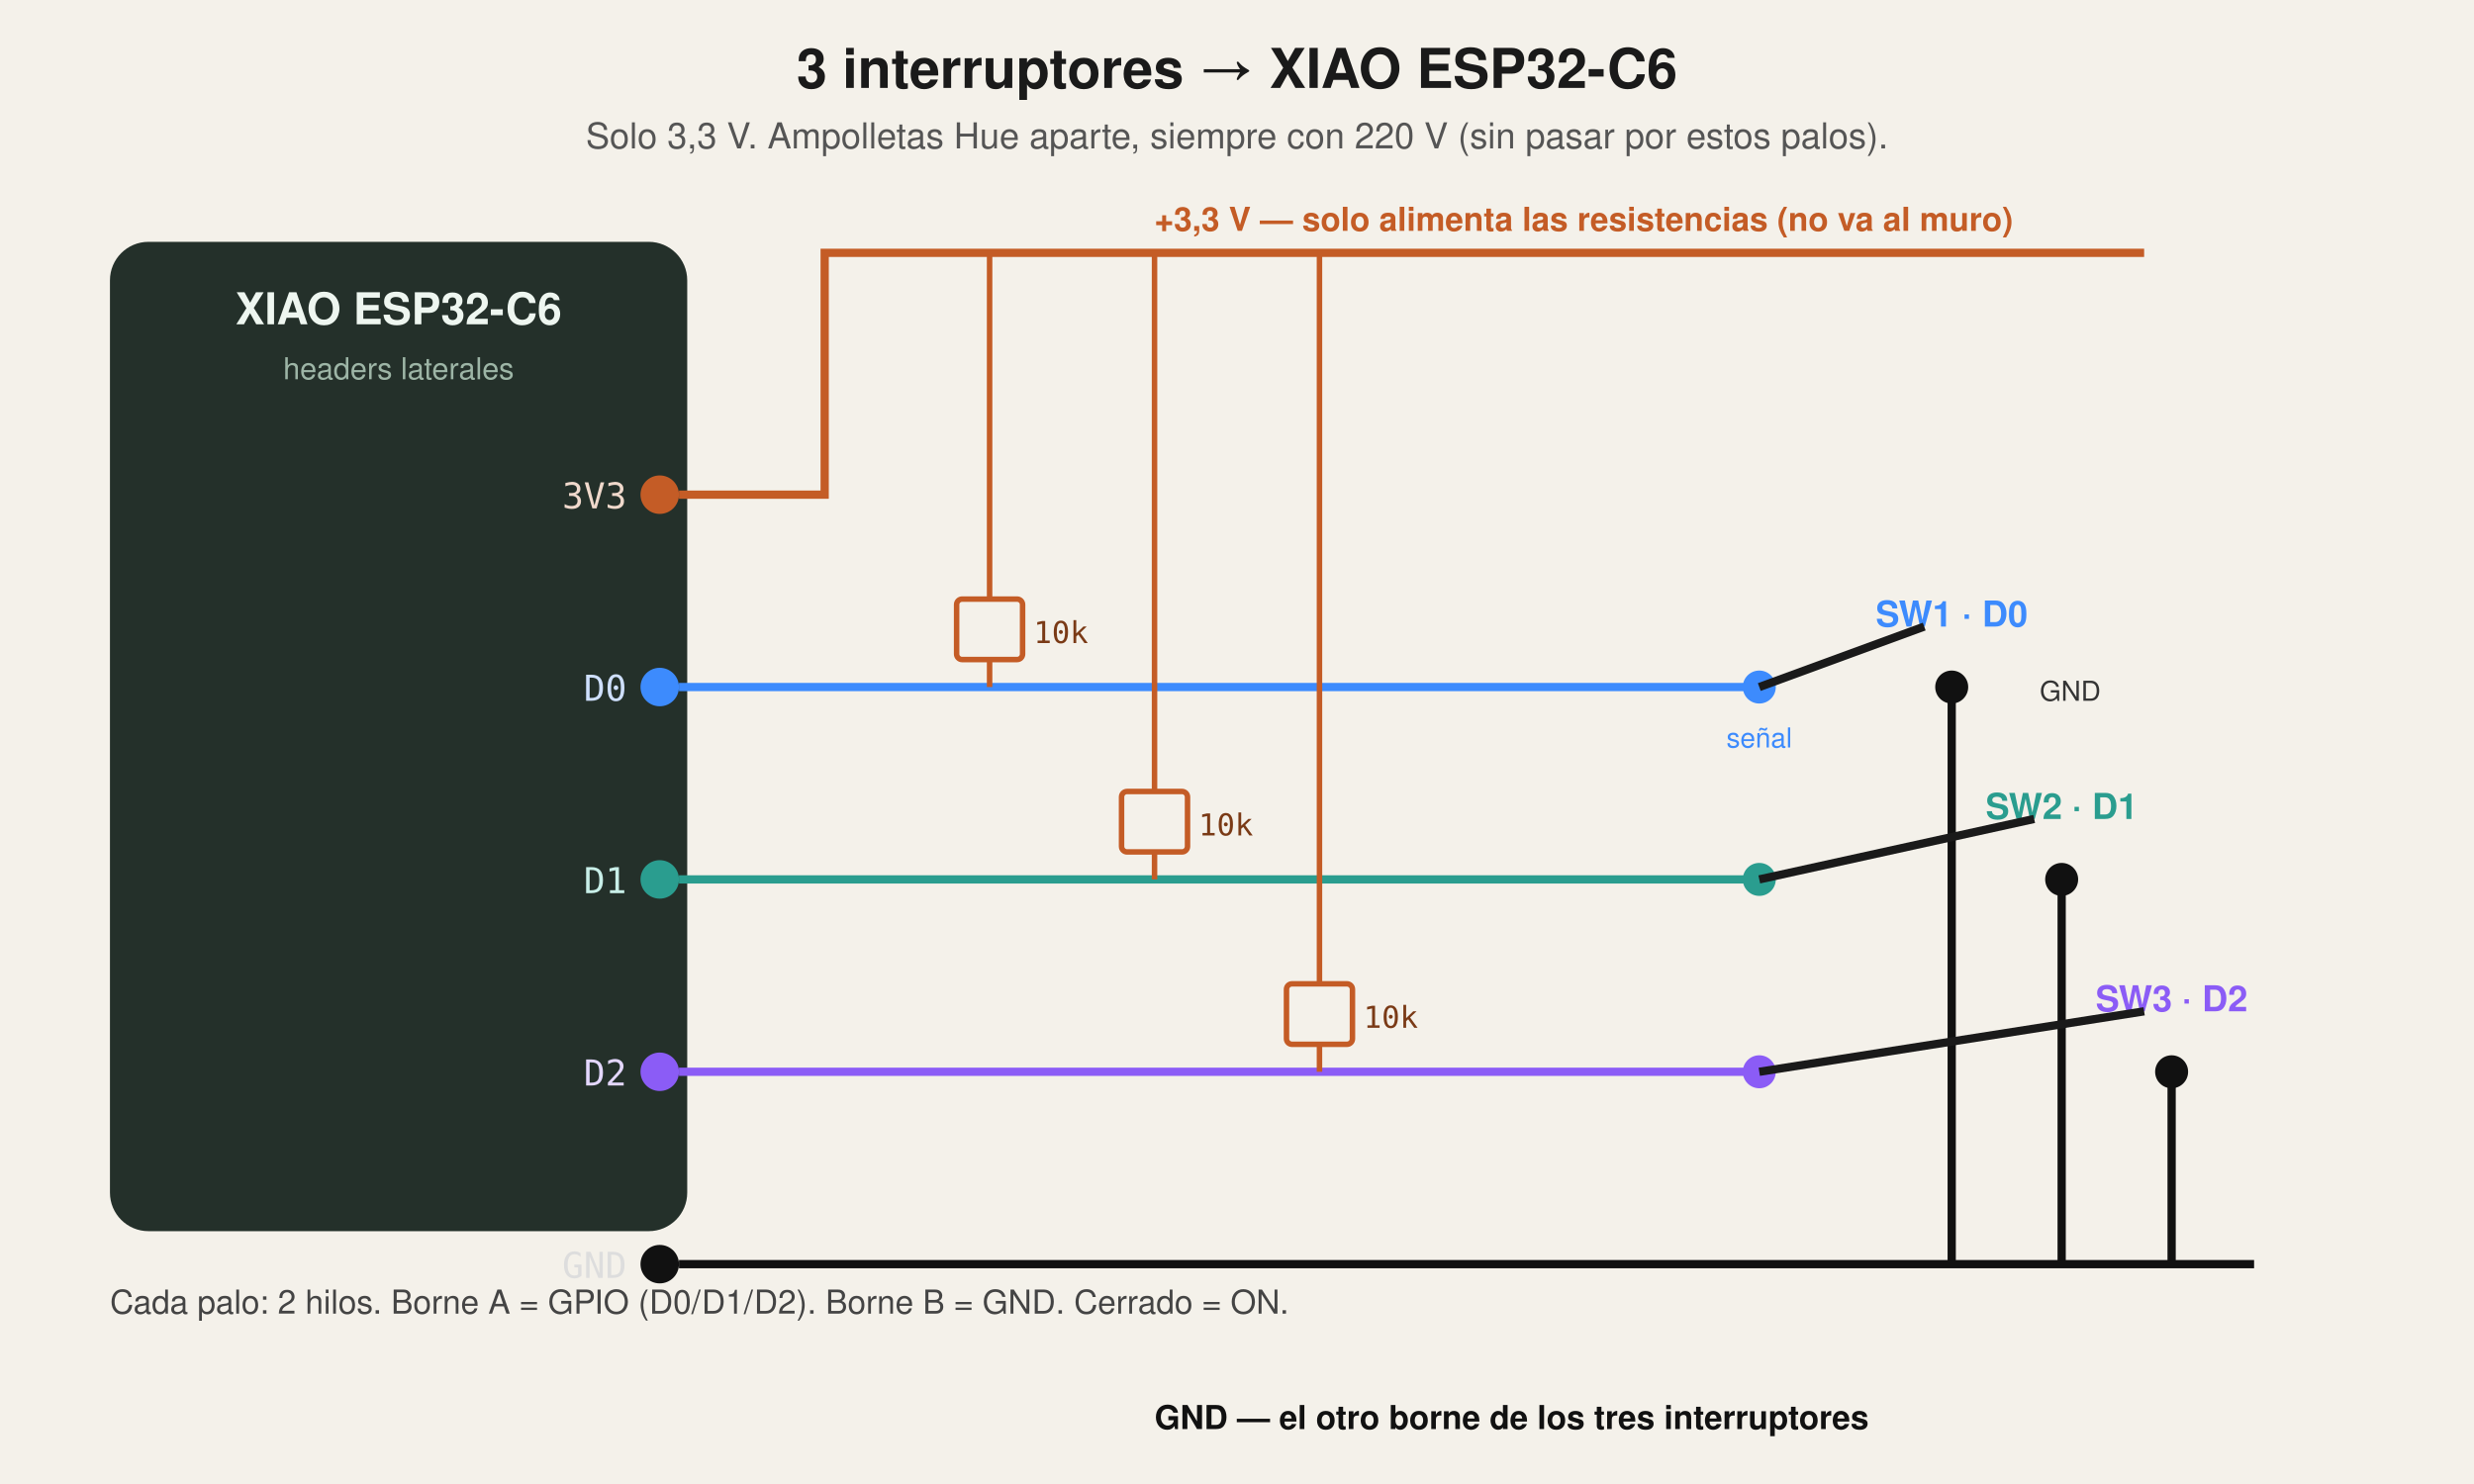
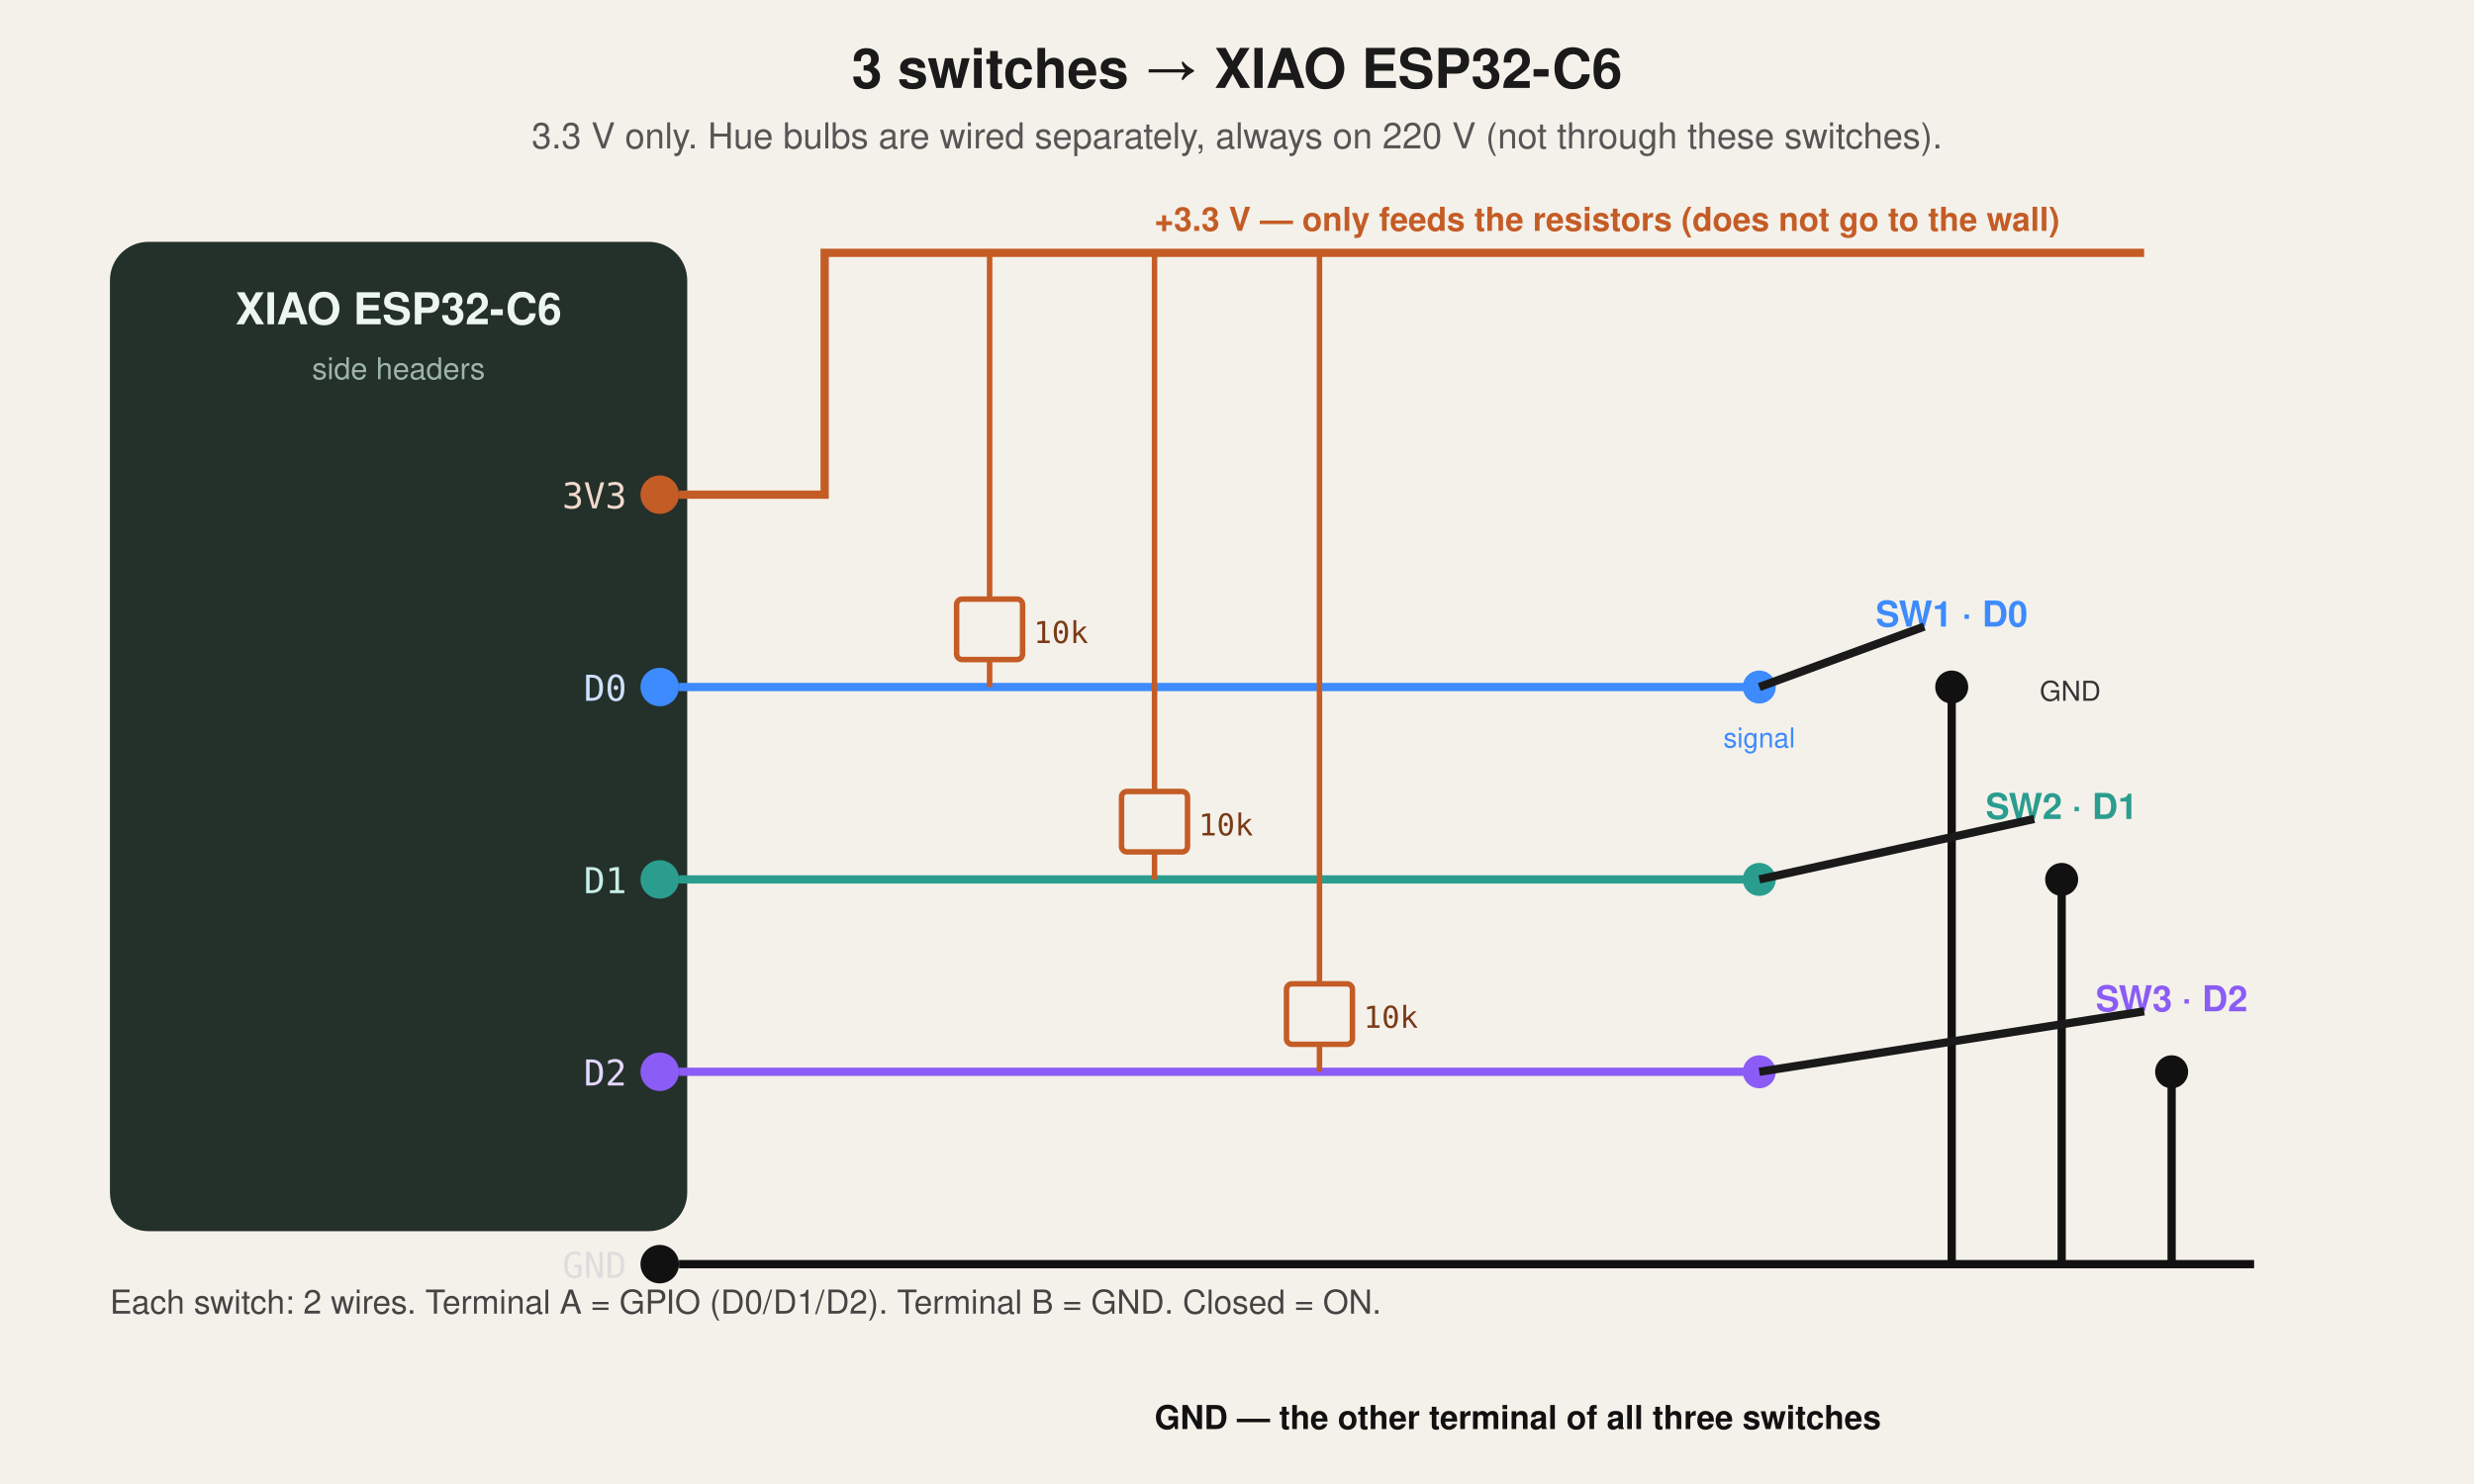
<svg xmlns="http://www.w3.org/2000/svg" viewBox="0 0 900 540" width="900" height="540">
  <rect width="900" height="540" fill="#f4f1ea" />
-   <text x="450" y="32" text-anchor="middle" font-family="Segoe UI, Helvetica, Arial, sans-serif" font-size="20" font-weight="700" fill="#1a1a1a">3 interruptores → XIAO ESP32-C6</text>
-   <text x="450" y="54" text-anchor="middle" font-family="Segoe UI, Helvetica, Arial, sans-serif" font-size="13" fill="#555">Solo 3,3 V. Ampolletas Hue aparte, siempre con 220 V (sin pasar por estos palos).</text>
+   <text x="450" y="32" text-anchor="middle" font-family="Segoe UI, Helvetica, Arial, sans-serif" font-size="20" font-weight="700" fill="#1a1a1a">3 switches → XIAO ESP32-C6</text>
+   <text x="450" y="54" text-anchor="middle" font-family="Segoe UI, Helvetica, Arial, sans-serif" font-size="13" fill="#555">3.3 V only. Hue bulbs are wired separately, always on 220 V (not through these switches).</text>
  <rect x="40" y="88" width="210" height="360" rx="14" fill="#24302a" />
  <text x="145" y="118" text-anchor="middle" font-family="Segoe UI, Helvetica, Arial, sans-serif" font-size="16" font-weight="700" fill="#eef6f0">XIAO ESP32-C6</text>
-   <text x="145" y="138" text-anchor="middle" font-family="Segoe UI, Helvetica, Arial, sans-serif" font-size="11" fill="#9db5a6">headers laterales</text>
+   <text x="145" y="138" text-anchor="middle" font-family="Segoe UI, Helvetica, Arial, sans-serif" font-size="11" fill="#9db5a6">side headers</text>
  <g font-family="ui-monospace, Consolas, monospace" font-size="13">
    <circle cx="240" cy="180" r="7" fill="#c45c26" />
    <text x="228" y="185" text-anchor="end" fill="#f0d9cc">3V3</text>
    <circle cx="240" cy="250" r="7" fill="#3d8bfd" />
    <text x="228" y="255" text-anchor="end" fill="#cfe0ff">D0</text>
    <circle cx="240" cy="320" r="7" fill="#2a9d8f" />
    <text x="228" y="325" text-anchor="end" fill="#c8efe8">D1</text>
    <circle cx="240" cy="390" r="7" fill="#8b5cf6" />
    <text x="228" y="395" text-anchor="end" fill="#e4d7ff">D2</text>
    <circle cx="240" cy="460" r="7" fill="#111" />
    <text x="228" y="465" text-anchor="end" fill="#ddd">GND</text>
  </g>
  <path d="M247 180 H300 V92 H780" fill="none" stroke="#c45c26" stroke-width="3" />
-   <text x="420" y="84" font-family="Segoe UI, Helvetica, Arial, sans-serif" font-size="12" fill="#c45c26" font-weight="600">+3,3 V — solo alimenta las resistencias (no va al muro)</text>
+   <text x="420" y="84" font-family="Segoe UI, Helvetica, Arial, sans-serif" font-size="12" fill="#c45c26" font-weight="600">+3.3 V — only feeds the resistors (does not go to the wall)</text>
  <path d="M247 460 H820" fill="none" stroke="#111" stroke-width="3" />
-   <text x="420" y="520" font-family="Segoe UI, Helvetica, Arial, sans-serif" font-size="12" fill="#111" font-weight="600">GND — el otro borne de los tres interruptores</text>
+   <text x="420" y="520" font-family="Segoe UI, Helvetica, Arial, sans-serif" font-size="12" fill="#111" font-weight="600">GND — the other terminal of all three switches</text>
  <path d="M247 250 H640" fill="none" stroke="#3d8bfd" stroke-width="3" />
  <path d="M247 320 H640" fill="none" stroke="#2a9d8f" stroke-width="3" />
  <path d="M247 390 H640" fill="none" stroke="#8b5cf6" stroke-width="3" />
  <g font-family="ui-monospace, Consolas, monospace" font-size="11" fill="#7a3a16">
    <path d="M360 92 V218" fill="none" stroke="#c45c26" stroke-width="2" />
    <rect x="348" y="218" width="24" height="22" rx="2" fill="#f4f1ea" stroke="#c45c26" stroke-width="2" />
    <path d="M360 240 V250" fill="none" stroke="#c45c26" stroke-width="2" />
    <text x="376" y="234">10k</text>
    <path d="M420 92 V288" fill="none" stroke="#c45c26" stroke-width="2" />
    <rect x="408" y="288" width="24" height="22" rx="2" fill="#f4f1ea" stroke="#c45c26" stroke-width="2" />
    <path d="M420 310 V320" fill="none" stroke="#c45c26" stroke-width="2" />
    <text x="436" y="304">10k</text>
    <path d="M480 92 V358" fill="none" stroke="#c45c26" stroke-width="2" />
    <rect x="468" y="358" width="24" height="22" rx="2" fill="#f4f1ea" stroke="#c45c26" stroke-width="2" />
    <path d="M480 380 V390" fill="none" stroke="#c45c26" stroke-width="2" />
    <text x="496" y="374">10k</text>
  </g>
  <g>
    <text x="710" y="228" text-anchor="middle" font-family="Segoe UI, Helvetica, Arial, sans-serif" font-size="13" font-weight="700" fill="#3d8bfd">SW1 · D0</text>
    <circle cx="640" cy="250" r="6" fill="#3d8bfd" />
    <line x1="640" y1="250" x2="700" y2="228" stroke="#1a1a1a" stroke-width="3" />
    <circle cx="710" cy="250" r="6" fill="#111" />
    <line x1="710" y1="250" x2="710" y2="460" stroke="#111" stroke-width="3" />
-     <text x="640" y="272" text-anchor="middle" font-family="Segoe UI, Helvetica, Arial, sans-serif" font-size="10" fill="#3d8bfd">señal</text>
+     <text x="640" y="272" text-anchor="middle" font-family="Segoe UI, Helvetica, Arial, sans-serif" font-size="10" fill="#3d8bfd">signal</text>
    <text x="742" y="255" font-family="Segoe UI, Helvetica, Arial, sans-serif" font-size="10" fill="#333">GND</text>
  </g>
  <g>
    <text x="750" y="298" text-anchor="middle" font-family="Segoe UI, Helvetica, Arial, sans-serif" font-size="13" font-weight="700" fill="#2a9d8f">SW2 · D1</text>
    <circle cx="640" cy="320" r="6" fill="#2a9d8f" />
    <line x1="640" y1="320" x2="740" y2="298" stroke="#1a1a1a" stroke-width="3" />
    <circle cx="750" cy="320" r="6" fill="#111" />
    <line x1="750" y1="320" x2="750" y2="460" stroke="#111" stroke-width="3" />
  </g>
  <g>
    <text x="790" y="368" text-anchor="middle" font-family="Segoe UI, Helvetica, Arial, sans-serif" font-size="13" font-weight="700" fill="#8b5cf6">SW3 · D2</text>
    <circle cx="640" cy="390" r="6" fill="#8b5cf6" />
    <line x1="640" y1="390" x2="780" y2="368" stroke="#1a1a1a" stroke-width="3" />
    <circle cx="790" cy="390" r="6" fill="#111" />
    <line x1="790" y1="390" x2="790" y2="460" stroke="#111" stroke-width="3" />
  </g>
-   <text x="40" y="478" font-family="Segoe UI, Helvetica, Arial, sans-serif" font-size="12" fill="#444">Cada palo: 2 hilos. Borne A = GPIO (D0/D1/D2). Borne B = GND. Cerrado = ON.</text>
+   <text x="40" y="478" font-family="Segoe UI, Helvetica, Arial, sans-serif" font-size="12" fill="#444">Each switch: 2 wires. Terminal A = GPIO (D0/D1/D2). Terminal B = GND. Closed = ON.</text>
</svg>
